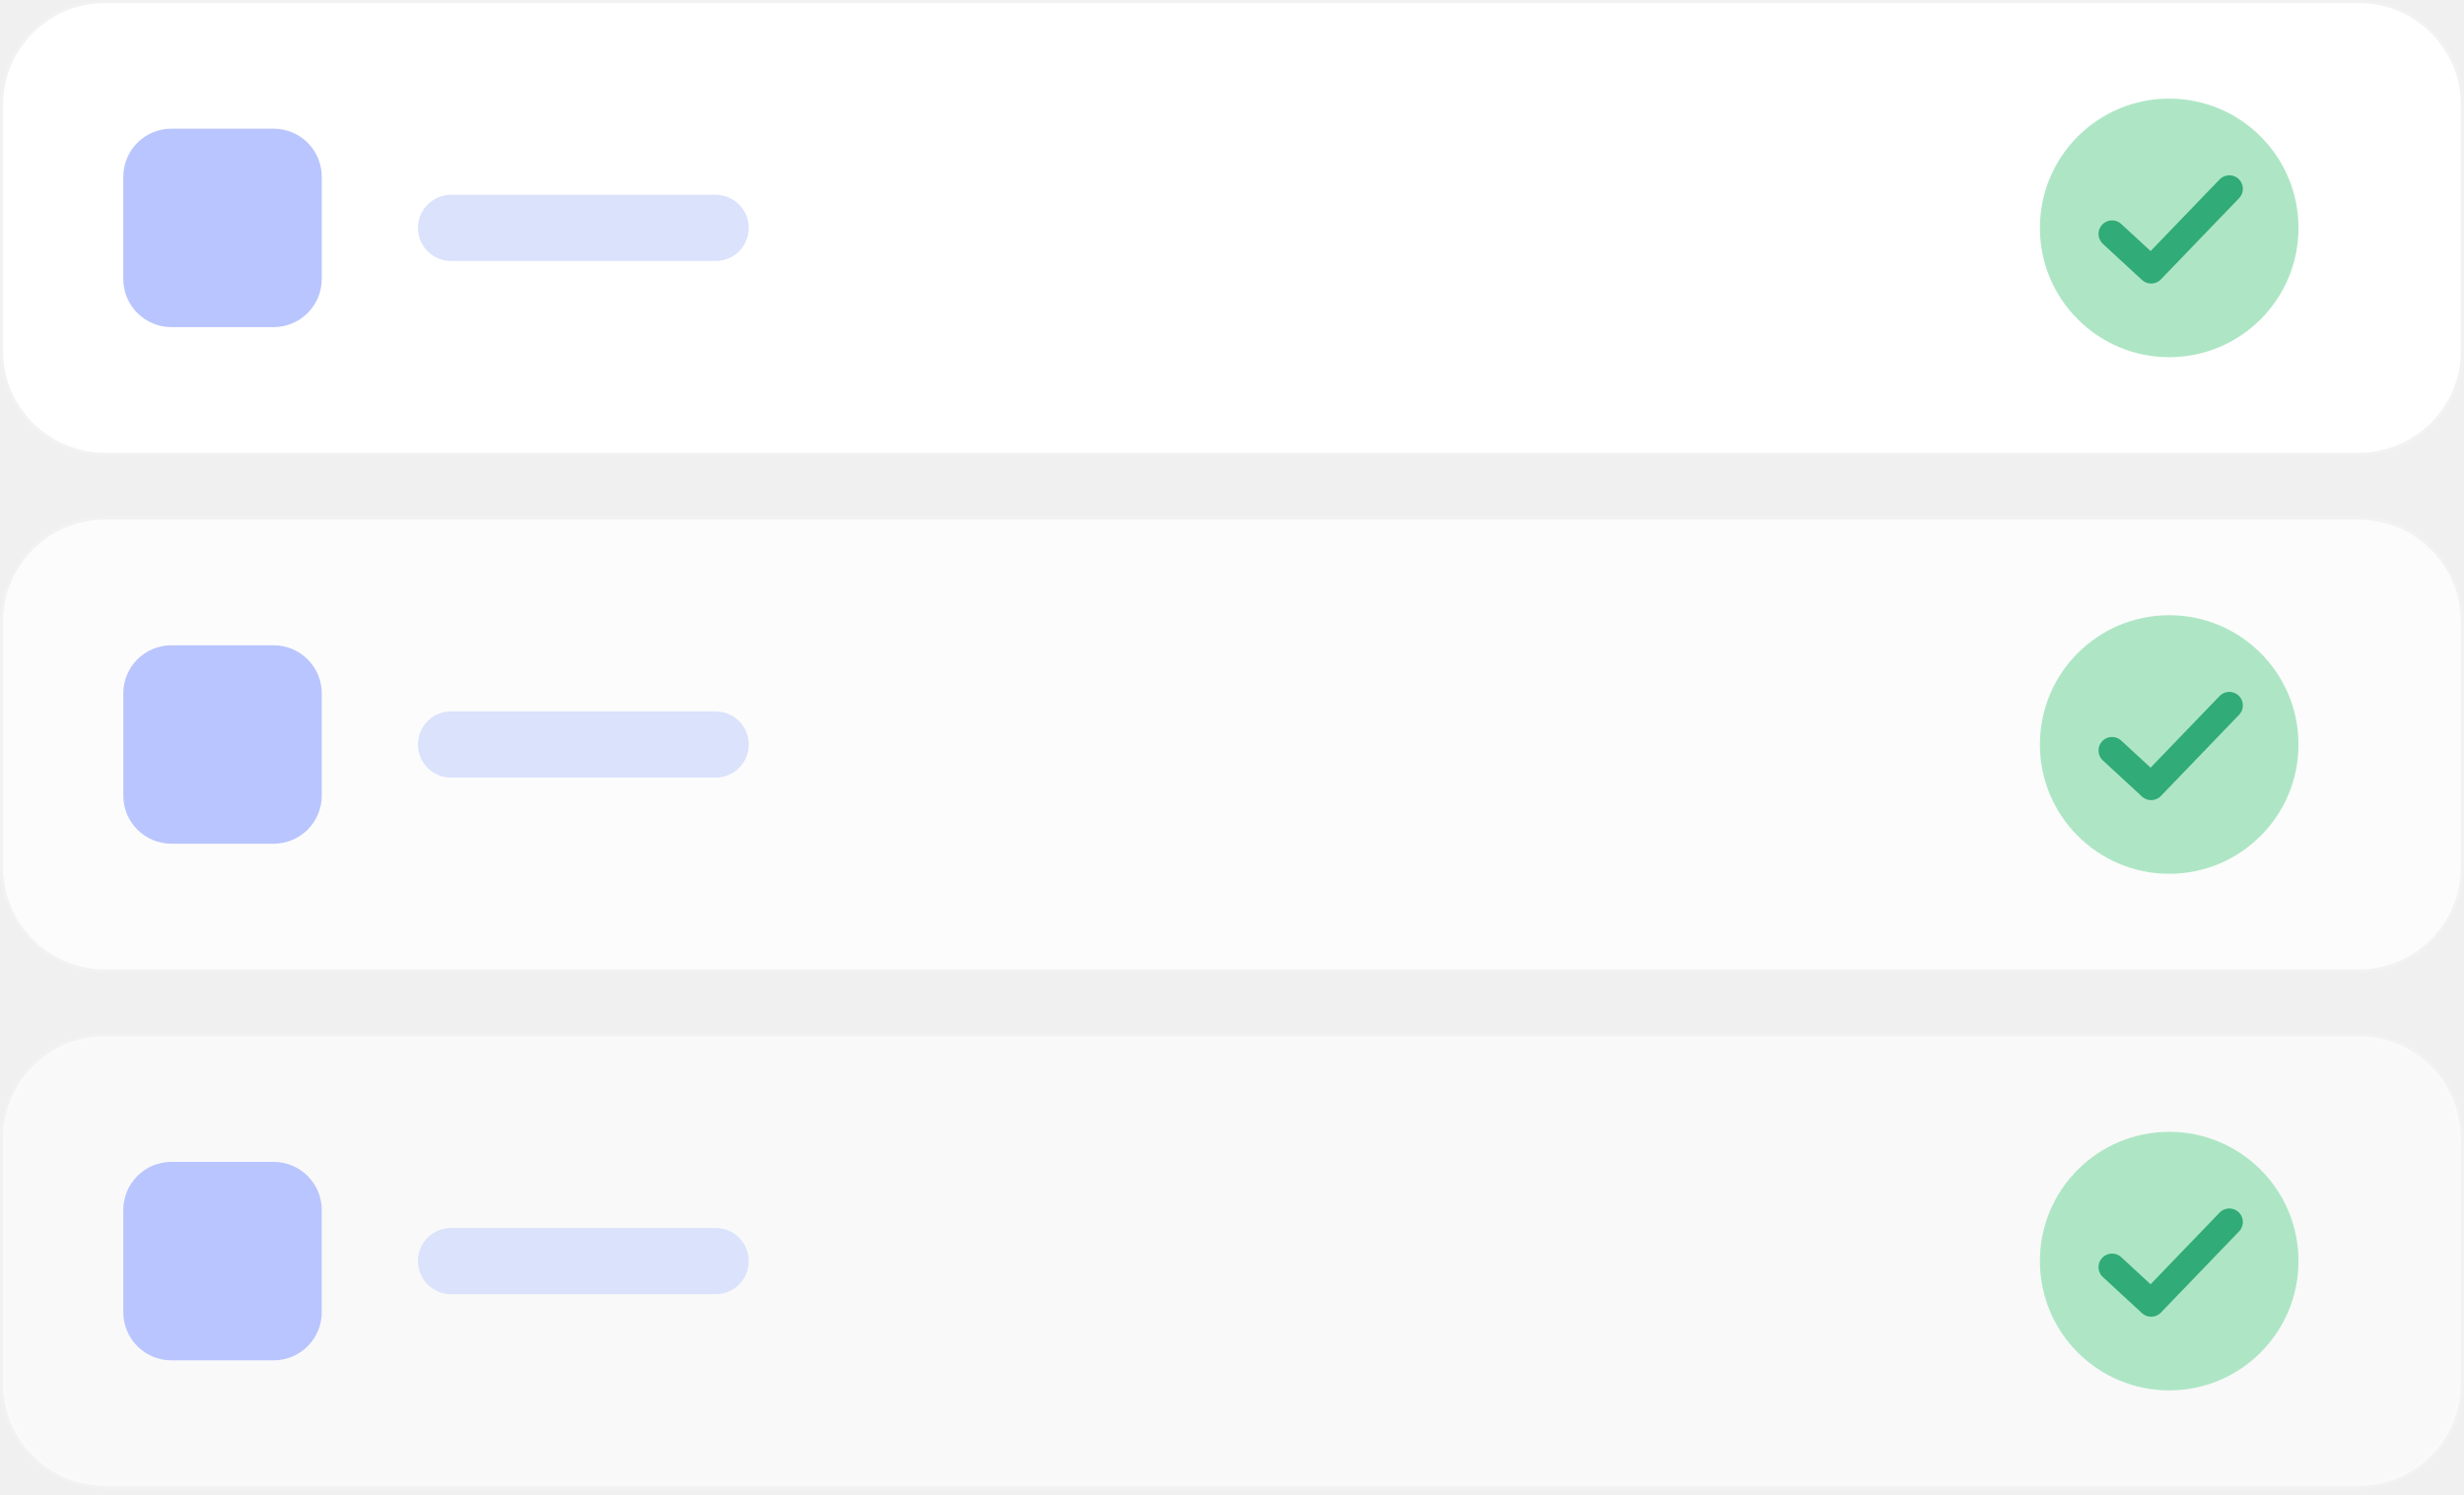
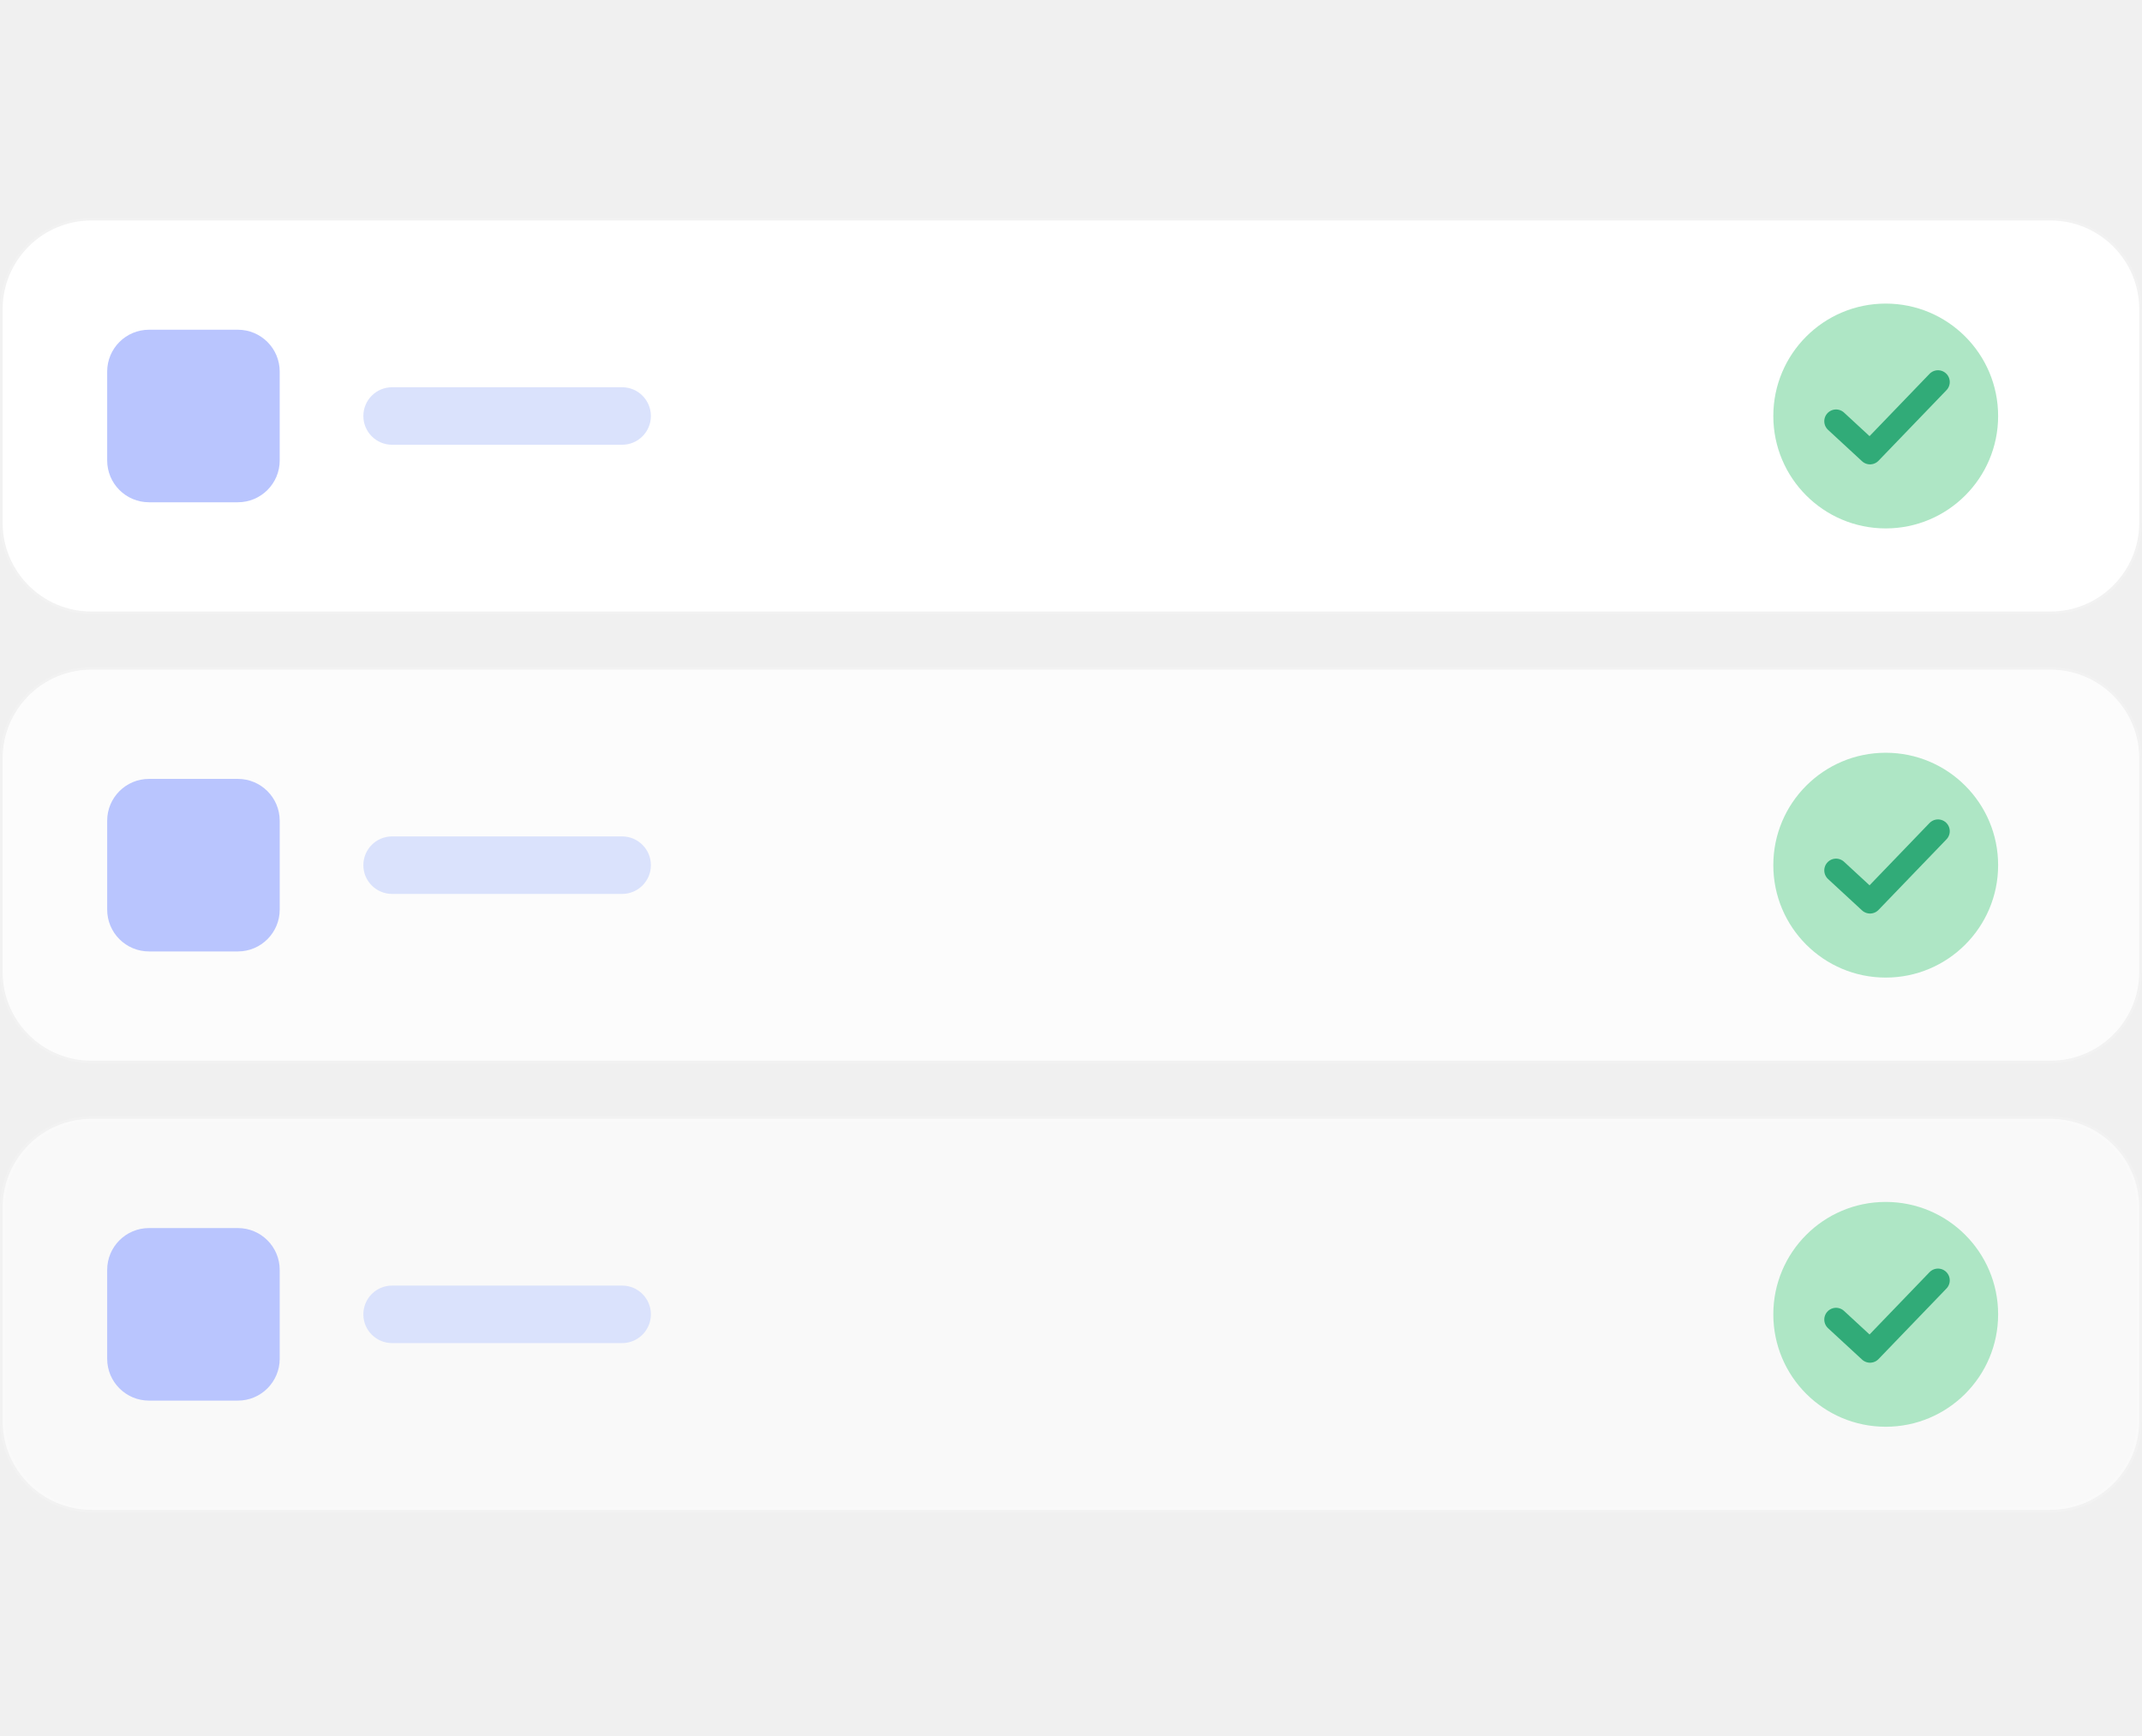
- <svg xmlns="http://www.w3.org/2000/svg" width="295" height="179" viewBox="0 0 295 179" fill="none">
-   <path d="M282.384 0.36H12.6C5.84 0.36 0.36 5.84 0.36 12.6V41.976C0.36 48.736 5.84 54.216 12.6 54.216H282.384C289.144 54.216 294.624 48.736 294.624 41.976V12.6C294.624 5.84 289.144 0.36 282.384 0.36Z" fill="white" stroke-width="0.72" stroke="white" stroke-opacity="0.12" />
-   <rect x="14.761" y="15.408" width="23.76" height="23.76" rx="5.76" fill="#B9C5FE" />
-   <path d="M85.681 23.328H54.001C51.814 23.328 50.041 25.101 50.041 27.288C50.041 29.475 51.814 31.248 54.001 31.248H85.681C87.868 31.248 89.641 29.475 89.641 27.288C89.641 25.101 87.868 23.328 85.681 23.328Z" fill="#DAE2FC" />
-   <path d="M259.705 42.768C268.254 42.768 275.185 35.837 275.185 27.288C275.185 18.739 268.254 11.808 259.705 11.808C251.155 11.808 244.225 18.739 244.225 27.288C244.225 35.837 251.155 42.768 259.705 42.768Z" fill="#AEE6C5" />
-   <path d="M252.864 28.008L257.544 32.328L266.904 22.608" stroke-width="3.24" stroke-linecap="round" stroke-linejoin="round" stroke="#31AB78" />
-   <path d="M282.384 62.216H12.6C5.84 62.216 0.36 67.696 0.36 74.456V103.832C0.36 110.592 5.84 116.072 12.6 116.072H282.384C289.144 116.072 294.624 110.592 294.624 103.832V74.456C294.624 67.696 289.144 62.216 282.384 62.216Z" fill="white" fill-opacity="0.8" stroke-width="0.72" stroke="white" stroke-opacity="0.12" />
-   <rect x="14.761" y="77.264" width="23.76" height="23.76" rx="5.76" fill="#B9C5FE" />
-   <path d="M85.681 85.184H54.001C51.814 85.184 50.041 86.957 50.041 89.144C50.041 91.331 51.814 93.104 54.001 93.104H85.681C87.868 93.104 89.641 91.331 89.641 89.144C89.641 86.957 87.868 85.184 85.681 85.184Z" fill="#DAE2FC" />
-   <path d="M259.705 104.624C268.254 104.624 275.185 97.693 275.185 89.144C275.185 80.595 268.254 73.664 259.705 73.664C251.155 73.664 244.225 80.595 244.225 89.144C244.225 97.693 251.155 104.624 259.705 104.624Z" fill="#AEE6C5" />
-   <path d="M252.864 89.864L257.544 94.184L266.904 84.464" stroke-width="3.24" stroke-linecap="round" stroke-linejoin="round" stroke="#31AB78" />
-   <path d="M282.384 124.072H12.6C5.84 124.072 0.36 129.552 0.36 136.312V165.688C0.36 172.448 5.84 177.928 12.6 177.928H282.384C289.144 177.928 294.624 172.448 294.624 165.688V136.312C294.624 129.552 289.144 124.072 282.384 124.072Z" fill="white" fill-opacity="0.6" stroke-width="0.72" stroke="white" stroke-opacity="0.12" />
-   <rect x="14.761" y="139.12" width="23.76" height="23.76" rx="5.76" fill="#B9C5FE" />
-   <path d="M85.681 147.04H54.001C51.814 147.04 50.041 148.813 50.041 151C50.041 153.187 51.814 154.96 54.001 154.96H85.681C87.868 154.96 89.641 153.187 89.641 151C89.641 148.813 87.868 147.04 85.681 147.04Z" fill="#DAE2FC" />
-   <path d="M259.705 166.48C268.254 166.48 275.185 159.549 275.185 151C275.185 142.451 268.254 135.52 259.705 135.52C251.155 135.52 244.225 142.451 244.225 151C244.225 159.549 251.155 166.48 259.705 166.48Z" fill="#AEE6C5" />
-   <path d="M252.864 151.72L257.544 156.04L266.904 146.32" stroke-width="3.24" stroke-linecap="round" stroke-linejoin="round" stroke="#31AB78" />
+ <svg xmlns="http://www.w3.org/2000/svg" width="295" height="239" viewBox="0 -30 295 239" fill="none">
+   <g mask="url(#fadeBottom)">
+     <g class="row r1">
+       <path d="M282.384 0.36H12.6C5.84 0.36 0.36 5.84 0.36 12.6V41.976C0.36 48.736 5.84 54.216 12.6 54.216H282.384C289.144 54.216 294.624 48.736 294.624 41.976V12.6C294.624 5.84 289.144 0.36 282.384 0.36Z" fill="white" stroke-width="0.72" stroke="white" stroke-opacity="0.12" />
+       <rect class="ico r1i" x="14.761" y="15.408" width="23.76" height="23.76" rx="5.76" fill="#B9C5FE" />
+       <path class="bar r1b" d="M85.681 23.328H54.001C51.814 23.328 50.041 25.101 50.041 27.288C50.041 29.475 51.814 31.248 54.001 31.248H85.681C87.868 31.248 89.641 29.475 89.641 27.288C89.641 25.101 87.868 23.328 85.681 23.328Z" fill="#DAE2FC" />
+       <g class="chk r1k">
+         <path d="M259.705 42.768C268.254 42.768 275.185 35.837 275.185 27.288C275.185 18.739 268.254 11.808 259.705 11.808C251.155 11.808 244.225 18.739 244.225 27.288C244.225 35.837 251.155 42.768 259.705 42.768Z" fill="#AEE6C5" />
+         <path d="M252.864 28.008L257.544 32.328L266.904 22.608" stroke-width="3.24" stroke-linecap="round" stroke-linejoin="round" stroke="#31AB78" />
+       </g>
+     </g>
+     <g class="row r2">
+       <path d="M282.384 62.216H12.6C5.84 62.216 0.36 67.696 0.36 74.456V103.832C0.36 110.592 5.84 116.072 12.6 116.072H282.384C289.144 116.072 294.624 110.592 294.624 103.832V74.456C294.624 67.696 289.144 62.216 282.384 62.216Z" fill="white" fill-opacity="0.8" stroke-width="0.72" stroke="white" stroke-opacity="0.12" />
+       <rect class="ico r2i" x="14.761" y="77.264" width="23.76" height="23.76" rx="5.76" fill="#B9C5FE" />
+       <path class="bar r2b" d="M85.681 85.184H54.001C51.814 85.184 50.041 86.957 50.041 89.144C50.041 91.331 51.814 93.104 54.001 93.104H85.681C87.868 93.104 89.641 91.331 89.641 89.144C89.641 86.957 87.868 85.184 85.681 85.184Z" fill="#DAE2FC" />
+       <g class="chk r2k">
+         <path d="M259.705 104.624C268.254 104.624 275.185 97.693 275.185 89.144C275.185 80.595 268.254 73.664 259.705 73.664C251.155 73.664 244.225 80.595 244.225 89.144C244.225 97.693 251.155 104.624 259.705 104.624Z" fill="#AEE6C5" />
+         <path d="M252.864 89.864L257.544 94.184L266.904 84.464" stroke-width="3.24" stroke-linecap="round" stroke-linejoin="round" stroke="#31AB78" />
+       </g>
+     </g>
+     <g class="row r3">
+       <path d="M282.384 124.072H12.6C5.84 124.072 0.36 129.552 0.36 136.312V165.688C0.36 172.448 5.84 177.928 12.6 177.928H282.384C289.144 177.928 294.624 172.448 294.624 165.688V136.312C294.624 129.552 289.144 124.072 282.384 124.072Z" fill="white" fill-opacity="0.6" stroke-width="0.72" stroke="white" stroke-opacity="0.12" />
+       <rect class="ico r3i" x="14.761" y="139.12" width="23.76" height="23.76" rx="5.76" fill="#B9C5FE" />
+       <path class="bar r3b" d="M85.681 147.04H54.001C51.814 147.04 50.041 148.813 50.041 151C50.041 153.187 51.814 154.96 54.001 154.96H85.681C87.868 154.96 89.641 153.187 89.641 151C89.641 148.813 87.868 147.04 85.681 147.04Z" fill="#DAE2FC" />
+       <g class="chk r3k">
+         <path d="M259.705 166.48C268.254 166.48 275.185 159.549 275.185 151C275.185 142.451 268.254 135.52 259.705 135.52C251.155 135.52 244.225 142.451 244.225 151C244.225 159.549 251.155 166.48 259.705 166.48Z" fill="#AEE6C5" />
+         <path d="M252.864 151.72L257.544 156.04L266.904 146.32" stroke-width="3.24" stroke-linecap="round" stroke-linejoin="round" stroke="#31AB78" />
+       </g>
+     </g>
+   </g>
+   <style>
+ /* Checklist loop (6.5s). The top row card rises first (never fully hidden, opacity .6 at its lowest), then the next rows follow from below.
+    Inside each row, right as it appears, the icon pops, the line fills and the green check (attached) pops in, so empty cards barely show.
+    Hold, then everything retracts in exact reverse order with mirrored easing. The bottom edge fades out (mask). Percentages are of 6.5s. */
+ .row, .ico, .bar, .chk { transform-box: fill-box; }
+ .ico, .chk { transform-origin: center; }
+ .bar { transform-origin: left center; }
+ .r1 { animation: kr1 6.5s linear infinite both; }
+ .r1i { animation: kr1i 6.5s linear infinite both; }
+ .r1b { animation: kr1b 6.5s linear infinite both; }
+ .r1k { animation: kr1k 6.5s linear infinite both; }
+ .r2 { animation: kr2 6.5s linear infinite both; }
+ .r2i { animation: kr2i 6.5s linear infinite both; }
+ .r2b { animation: kr2b 6.5s linear infinite both; }
+ .r2k { animation: kr2k 6.5s linear infinite both; }
+ .r3 { animation: kr3 6.5s linear infinite both; }
+ .r3i { animation: kr3i 6.5s linear infinite both; }
+ .r3b { animation: kr3b 6.5s linear infinite both; }
+ .r3k { animation: kr3k 6.5s linear infinite both; }
+ @keyframes kr1 { 0% { transform: translateY(24px); opacity: .6; } 0% { transform: translateY(24px); opacity: .6; animation-timing-function: cubic-bezier(.22,1,.36,1); } 12.31% { transform: translateY(0); opacity: 1; } 84.62% { transform: translateY(0); opacity: 1; animation-timing-function: cubic-bezier(.64,0,.78,0); } 96.92%, 100% { transform: translateY(24px); opacity: .6; } }
+ @keyframes kr1i { 0% { transform: scale(.6); opacity: 0; } 0.46% { transform: scale(.6); opacity: 0; animation-timing-function: cubic-bezier(.34,1.56,.64,1); } 6.62% { transform: scale(1); opacity: 1; } 90.31% { transform: scale(1); opacity: 1; animation-timing-function: cubic-bezier(.36,0,.66,-.56); } 96.46%, 100% { transform: scale(.6); opacity: 0; } }
+ @keyframes kr1b { 0% { transform: scaleX(0); } 0.92% { transform: scaleX(0); animation-timing-function: cubic-bezier(.4,0,.2,1); } 11.69% { transform: scaleX(1); } 85.23% { transform: scaleX(1); animation-timing-function: cubic-bezier(.4,0,.2,1); } 96%, 100% { transform: scaleX(0); } }
+ @keyframes kr1k { 0% { transform: scale(.4); opacity: 0; } 7.69% { transform: scale(.4); opacity: 0; animation-timing-function: cubic-bezier(.34,1.56,.64,1); } 13.85% { transform: scale(1); opacity: 1; } 83.08% { transform: scale(1); opacity: 1; animation-timing-function: cubic-bezier(.36,0,.66,-.56); } 89.23%, 100% { transform: scale(.4); opacity: 0; } }
+ @keyframes kr2 { 0% { transform: translateY(24px); opacity: 0; } 5.38% { transform: translateY(24px); opacity: 0; animation-timing-function: cubic-bezier(.22,1,.36,1); } 17.69% { transform: translateY(0); opacity: 1; } 79.23% { transform: translateY(0); opacity: 1; animation-timing-function: cubic-bezier(.64,0,.78,0); } 91.54%, 100% { transform: translateY(24px); opacity: 0; } }
+ @keyframes kr2i { 0% { transform: scale(.6); opacity: 0; } 5.85% { transform: scale(.6); opacity: 0; animation-timing-function: cubic-bezier(.34,1.56,.64,1); } 12% { transform: scale(1); opacity: 1; } 84.92% { transform: scale(1); opacity: 1; animation-timing-function: cubic-bezier(.36,0,.66,-.56); } 91.08%, 100% { transform: scale(.6); opacity: 0; } }
+ @keyframes kr2b { 0% { transform: scaleX(0); } 6.31% { transform: scaleX(0); animation-timing-function: cubic-bezier(.4,0,.2,1); } 17.08% { transform: scaleX(1); } 79.85% { transform: scaleX(1); animation-timing-function: cubic-bezier(.4,0,.2,1); } 90.62%, 100% { transform: scaleX(0); } }
+ @keyframes kr2k { 0% { transform: scale(.4); opacity: 0; } 13.08% { transform: scale(.4); opacity: 0; animation-timing-function: cubic-bezier(.34,1.56,.64,1); } 19.23% { transform: scale(1); opacity: 1; } 77.69% { transform: scale(1); opacity: 1; animation-timing-function: cubic-bezier(.36,0,.66,-.56); } 83.85%, 100% { transform: scale(.4); opacity: 0; } }
+ @keyframes kr3 { 0% { transform: translateY(24px); opacity: 0; } 10.77% { transform: translateY(24px); opacity: 0; animation-timing-function: cubic-bezier(.22,1,.36,1); } 23.08% { transform: translateY(0); opacity: 1; } 73.85% { transform: translateY(0); opacity: 1; animation-timing-function: cubic-bezier(.64,0,.78,0); } 86.15%, 100% { transform: translateY(24px); opacity: 0; } }
+ @keyframes kr3i { 0% { transform: scale(.6); opacity: 0; } 11.23% { transform: scale(.6); opacity: 0; animation-timing-function: cubic-bezier(.34,1.56,.64,1); } 17.38% { transform: scale(1); opacity: 1; } 79.54% { transform: scale(1); opacity: 1; animation-timing-function: cubic-bezier(.36,0,.66,-.56); } 85.69%, 100% { transform: scale(.6); opacity: 0; } }
+ @keyframes kr3b { 0% { transform: scaleX(0); } 11.69% { transform: scaleX(0); animation-timing-function: cubic-bezier(.4,0,.2,1); } 22.46% { transform: scaleX(1); } 74.46% { transform: scaleX(1); animation-timing-function: cubic-bezier(.4,0,.2,1); } 85.23%, 100% { transform: scaleX(0); } }
+ @keyframes kr3k { 0% { transform: scale(.4); opacity: 0; } 18.46% { transform: scale(.4); opacity: 0; animation-timing-function: cubic-bezier(.34,1.56,.64,1); } 24.62% { transform: scale(1); opacity: 1; } 72.31% { transform: scale(1); opacity: 1; animation-timing-function: cubic-bezier(.36,0,.66,-.56); } 78.46%, 100% { transform: scale(.4); opacity: 0; } }
+ @media (prefers-reduced-motion: reduce) { * { animation: none !important; } }
+ </style>
+   <defs>
+     <linearGradient id="fadeGrad" x1="0" y1="179" x2="0" y2="205" gradientUnits="userSpaceOnUse">
+       <stop stop-color="white" />
+       <stop offset="1" stop-color="white" stop-opacity="0" />
+     </linearGradient>
+     <mask id="fadeBottom" maskUnits="userSpaceOnUse" x="0" y="-30" width="295" height="239">
+       <rect x="0" y="-30" width="295" height="239" fill="url(#fadeGrad)" />
+     </mask>
+   </defs>
</svg>
